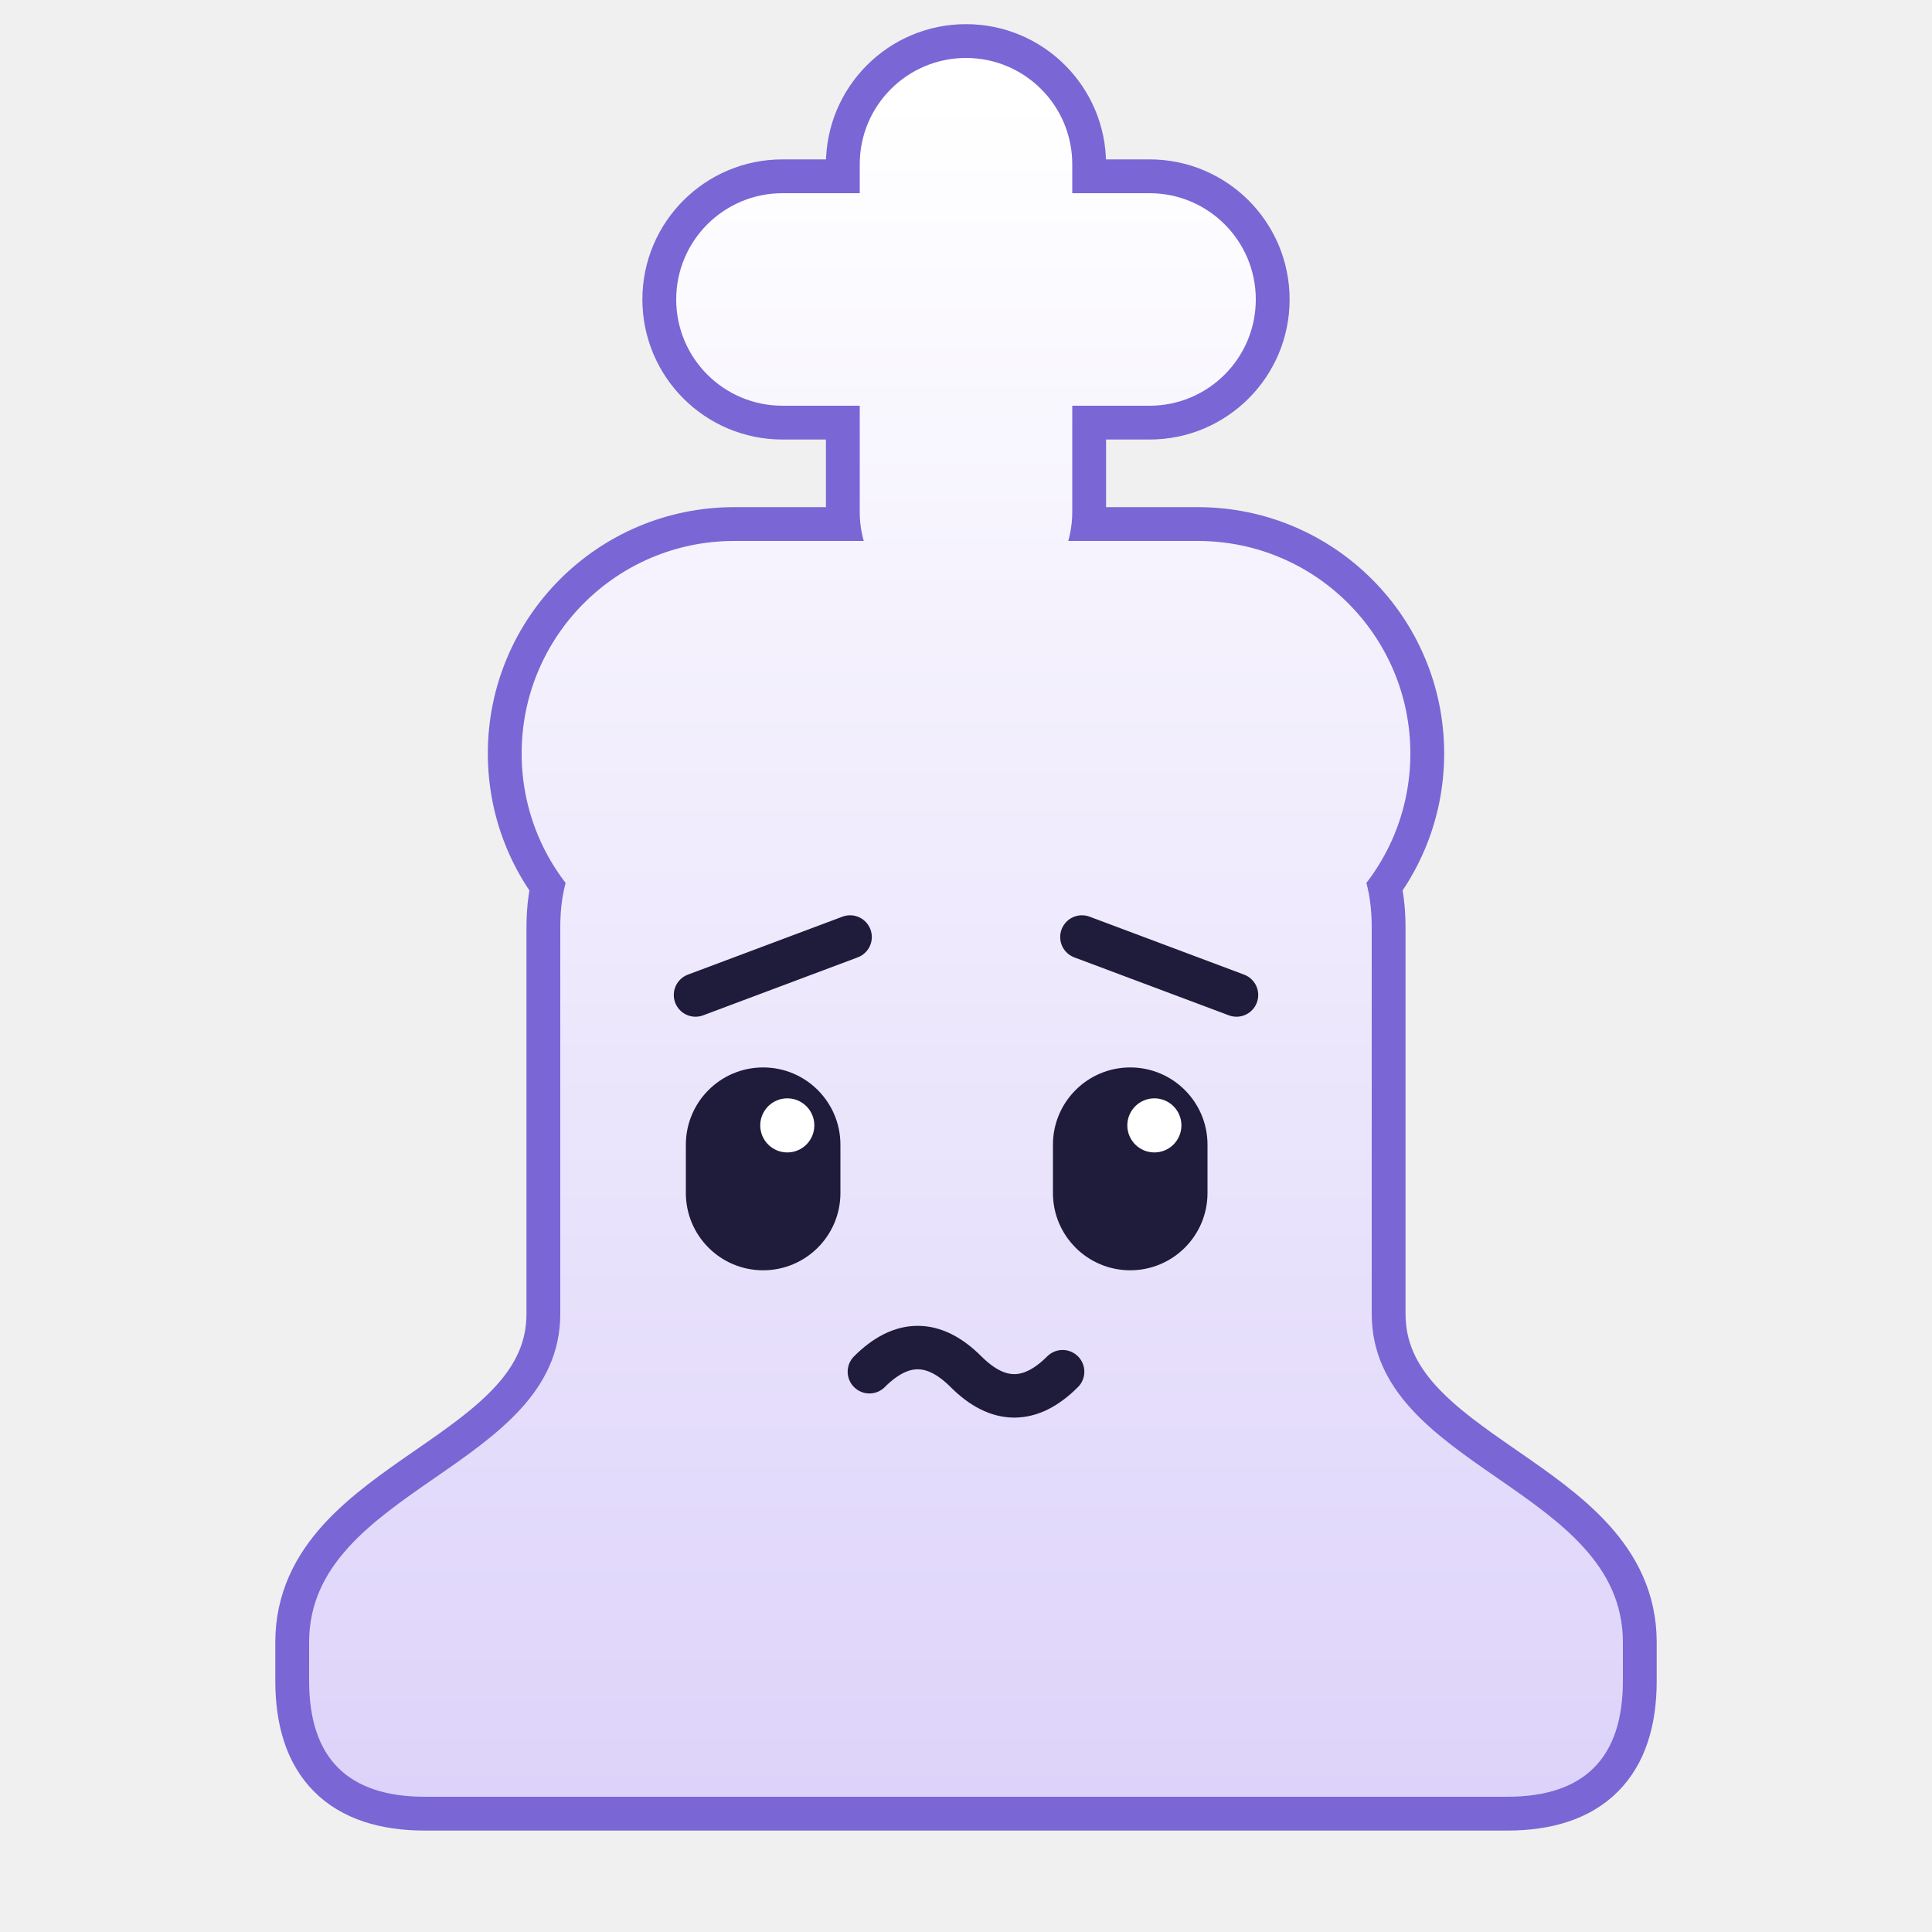
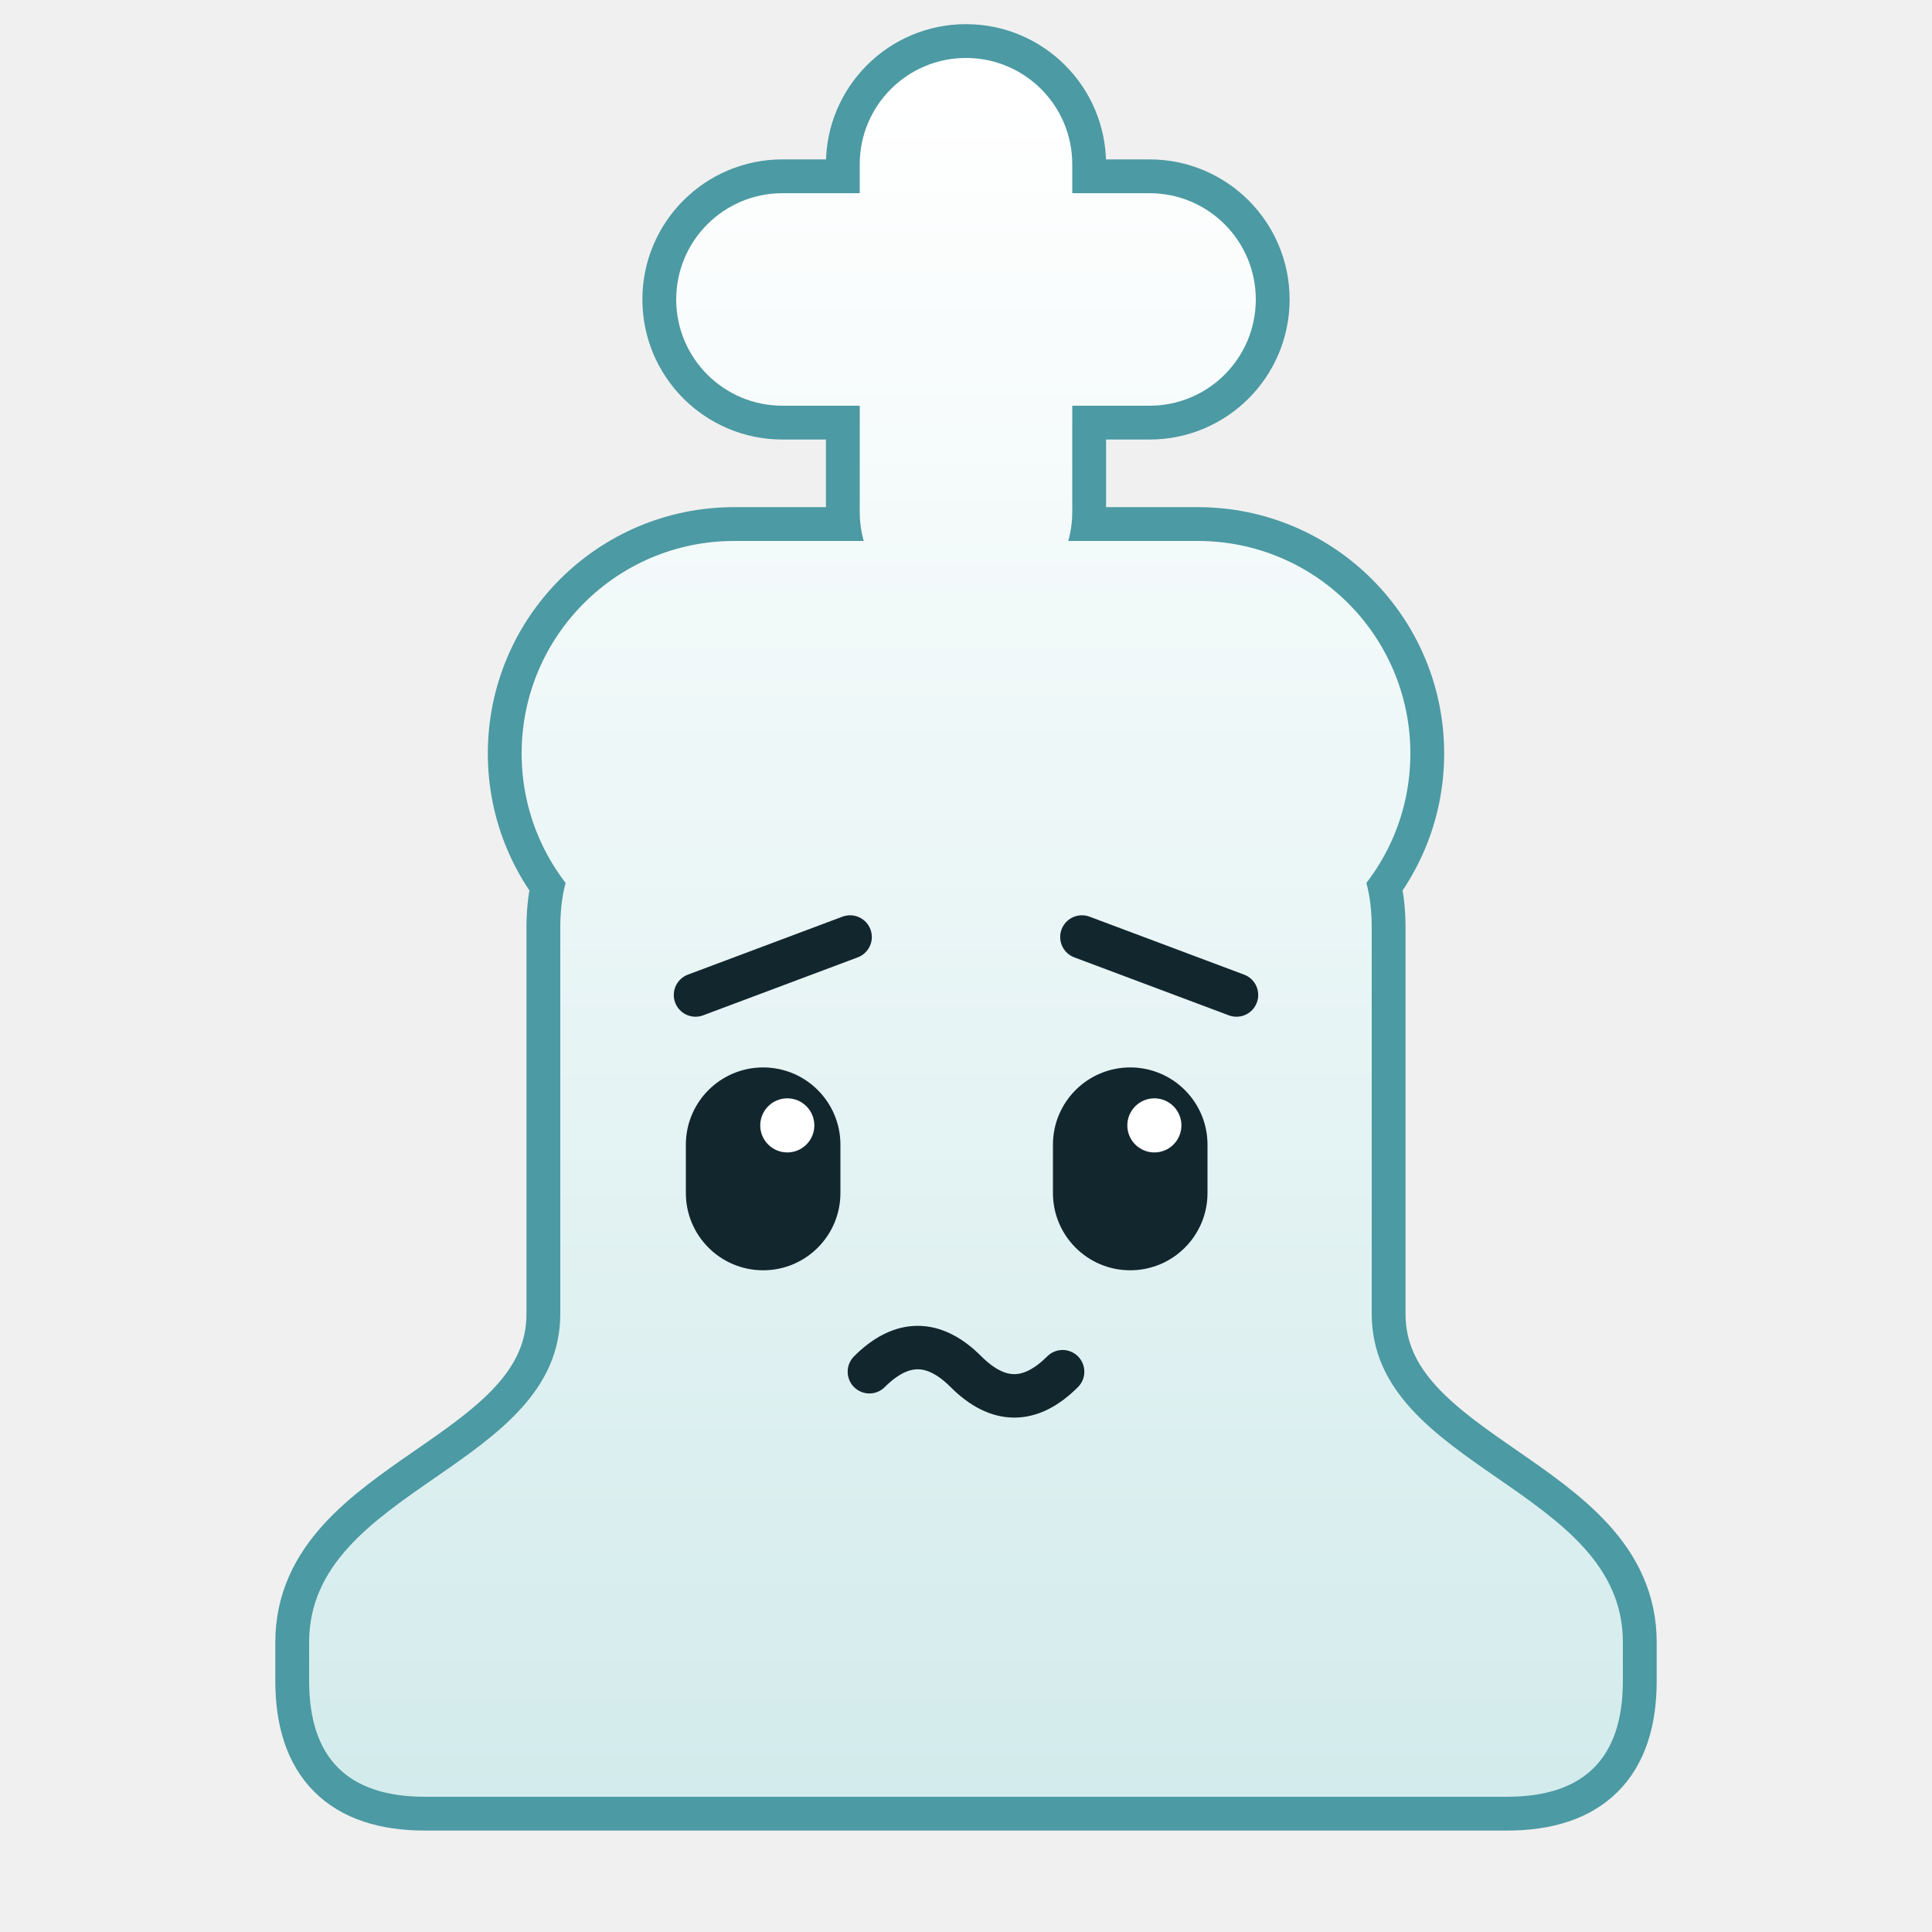
<svg xmlns="http://www.w3.org/2000/svg" xmlns:xlink="http://www.w3.org/1999/xlink" viewBox="0 0 200 200" width="100" height="100">
  <defs>
    <g id="swk">
      <path d="M58 96 Q58 84 70 84 H130 Q142 84 142 96 V136 C142 152 168 154 168 170 V174 Q168 186 156 186 H44 Q32 186 32 174 V170 C32 154 58 152 58 136Z" />
      <rect x="89" y="6" width="22" height="58" rx="11" />
      <rect x="70" y="20" width="60" height="22" rx="11" />
      <rect x="54" y="56" width="92" height="44" rx="22" />
    </g>
    <linearGradient id="gwk" gradientUnits="userSpaceOnUse" x1="0" y1="10" x2="0" y2="186">
      <stop offset="0" stop-color="#ffffff" />
-       <stop offset="1" stop-color="#ddd3fa" />
+       <stop offset="1" stop-color="#d3ebec" />
    </linearGradient>
    <radialGradient id="lwk" cx="0.32" cy="0.2" r="0.62">
      <stop offset="0" stop-color="#fff" stop-opacity="0.6" />
      <stop offset="1" stop-color="#fff" stop-opacity="0" />
    </radialGradient>
    <linearGradient id="dwk" gradientUnits="userSpaceOnUse" x1="0" y1="140" x2="0" y2="186">
-       <stop offset="0" stop-color="#1f1b3a" stop-opacity="0" />
-       <stop offset="1" stop-color="#1f1b3a" stop-opacity="0.16" />
+       <stop offset="0" stop-color="#12262e" stop-opacity="0" />
+       <stop offset="1" stop-color="#12262e" stop-opacity="0.16" />
    </linearGradient>
    <clipPath id="cwk">
      <use xlink:href="#swk" />
    </clipPath>
  </defs>
-   <use xlink:href="#swk" fill="#7a66d4" stroke="#7a66d4" stroke-width="7" stroke-linejoin="round" />
+   <use xlink:href="#swk" fill="#4c9aa3" stroke="#4c9aa3" stroke-width="7" stroke-linejoin="round" />
  <use xlink:href="#swk" fill="url(#gwk)" />
  <g clip-path="url(#cwk)">
    <rect width="200" height="200" fill="url(#lwk)" />
    <rect y="140" width="200" height="60" fill="url(#dwk)" />
  </g>
-   <rect x="71" y="110.5" width="16" height="21" rx="8" fill="#1f1b3a" />
+   <rect x="71" y="110.5" width="16" height="21" rx="8" fill="#12262e" />
  <circle cx="81.5" cy="116.5" r="2.8" fill="#fff" />
-   <rect x="109" y="110.5" width="16" height="21" rx="8" fill="#1f1b3a" />
+   <rect x="109" y="110.5" width="16" height="21" rx="8" fill="#12262e" />
  <circle cx="119.5" cy="116.5" r="2.8" fill="#fff" />
-   <path d="M72 103 L88 97 M128 103 L112 97" fill="none" stroke="#1f1b3a" stroke-width="4.5" stroke-linecap="round" stroke-linejoin="round" />
-   <path d="M90 142 Q95 137 100 142 Q105 147 110 142" fill="none" stroke="#1f1b3a" stroke-width="4.5" stroke-linecap="round" stroke-linejoin="round" />
+   <path d="M72 103 L88 97 M128 103 L112 97" fill="none" stroke="#12262e" stroke-width="4.5" stroke-linecap="round" stroke-linejoin="round" />
+   <path d="M90 142 Q95 137 100 142 Q105 147 110 142" fill="none" stroke="#12262e" stroke-width="4.5" stroke-linecap="round" stroke-linejoin="round" />
</svg>
